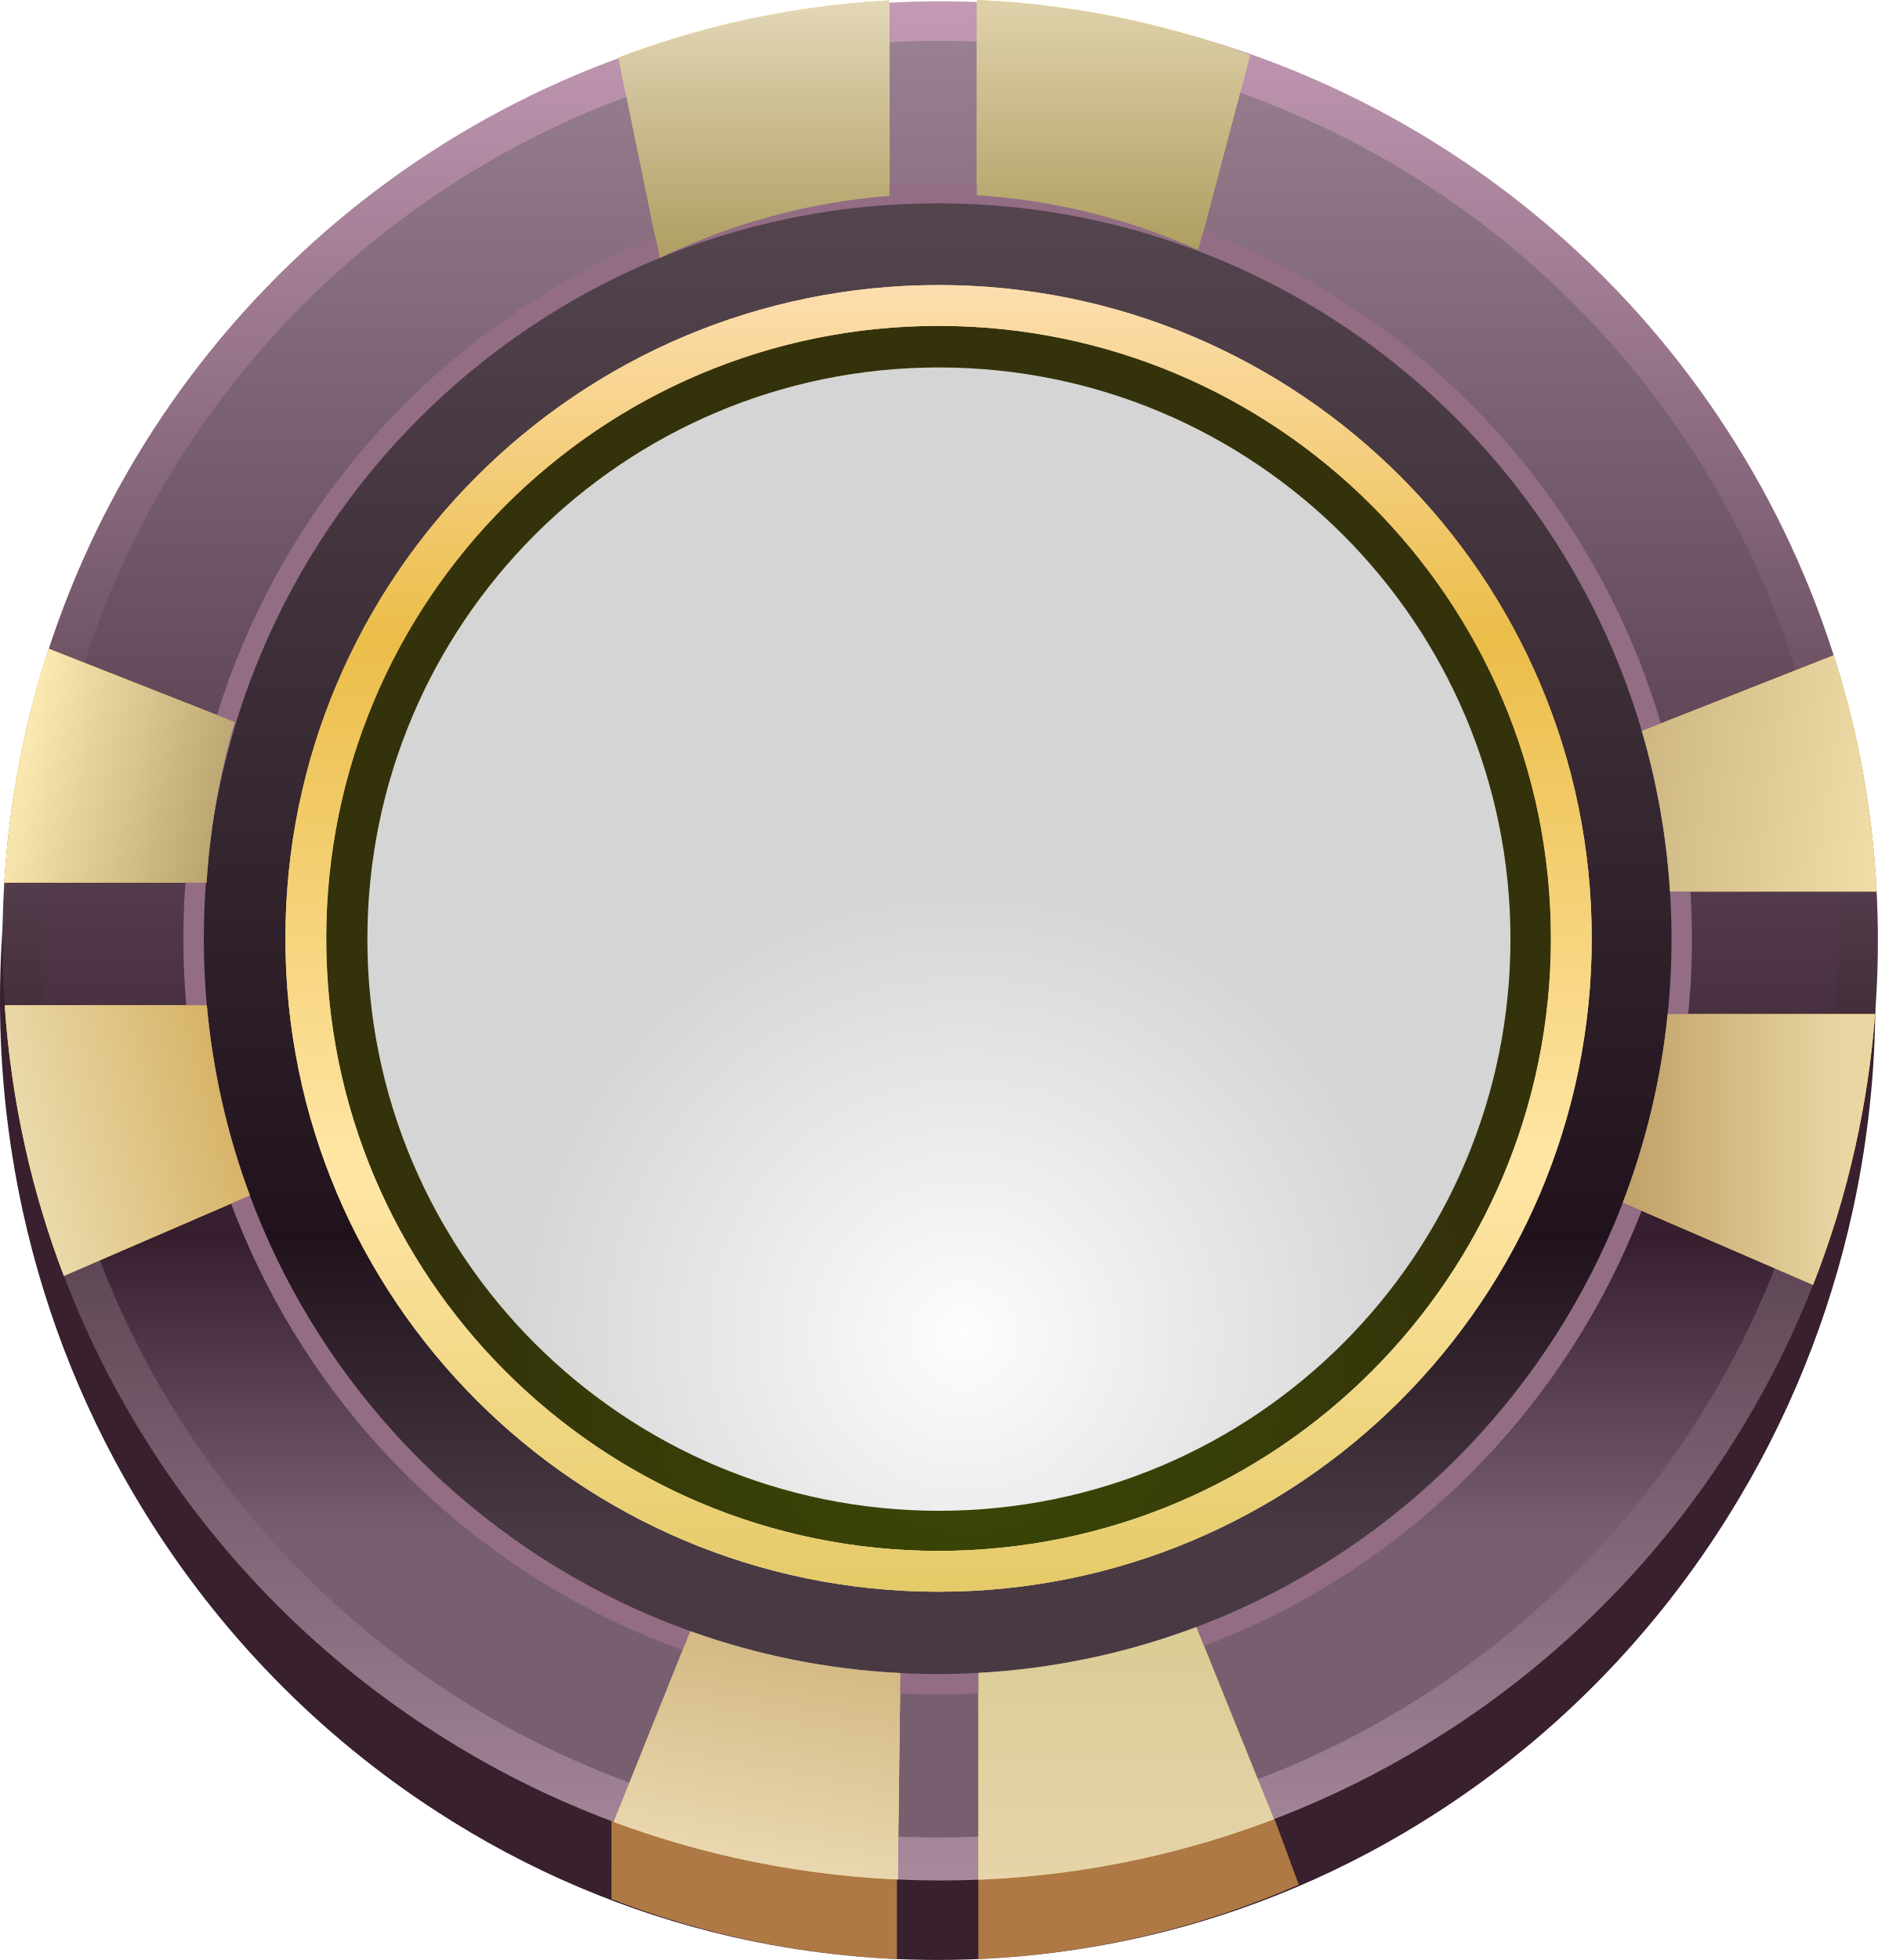
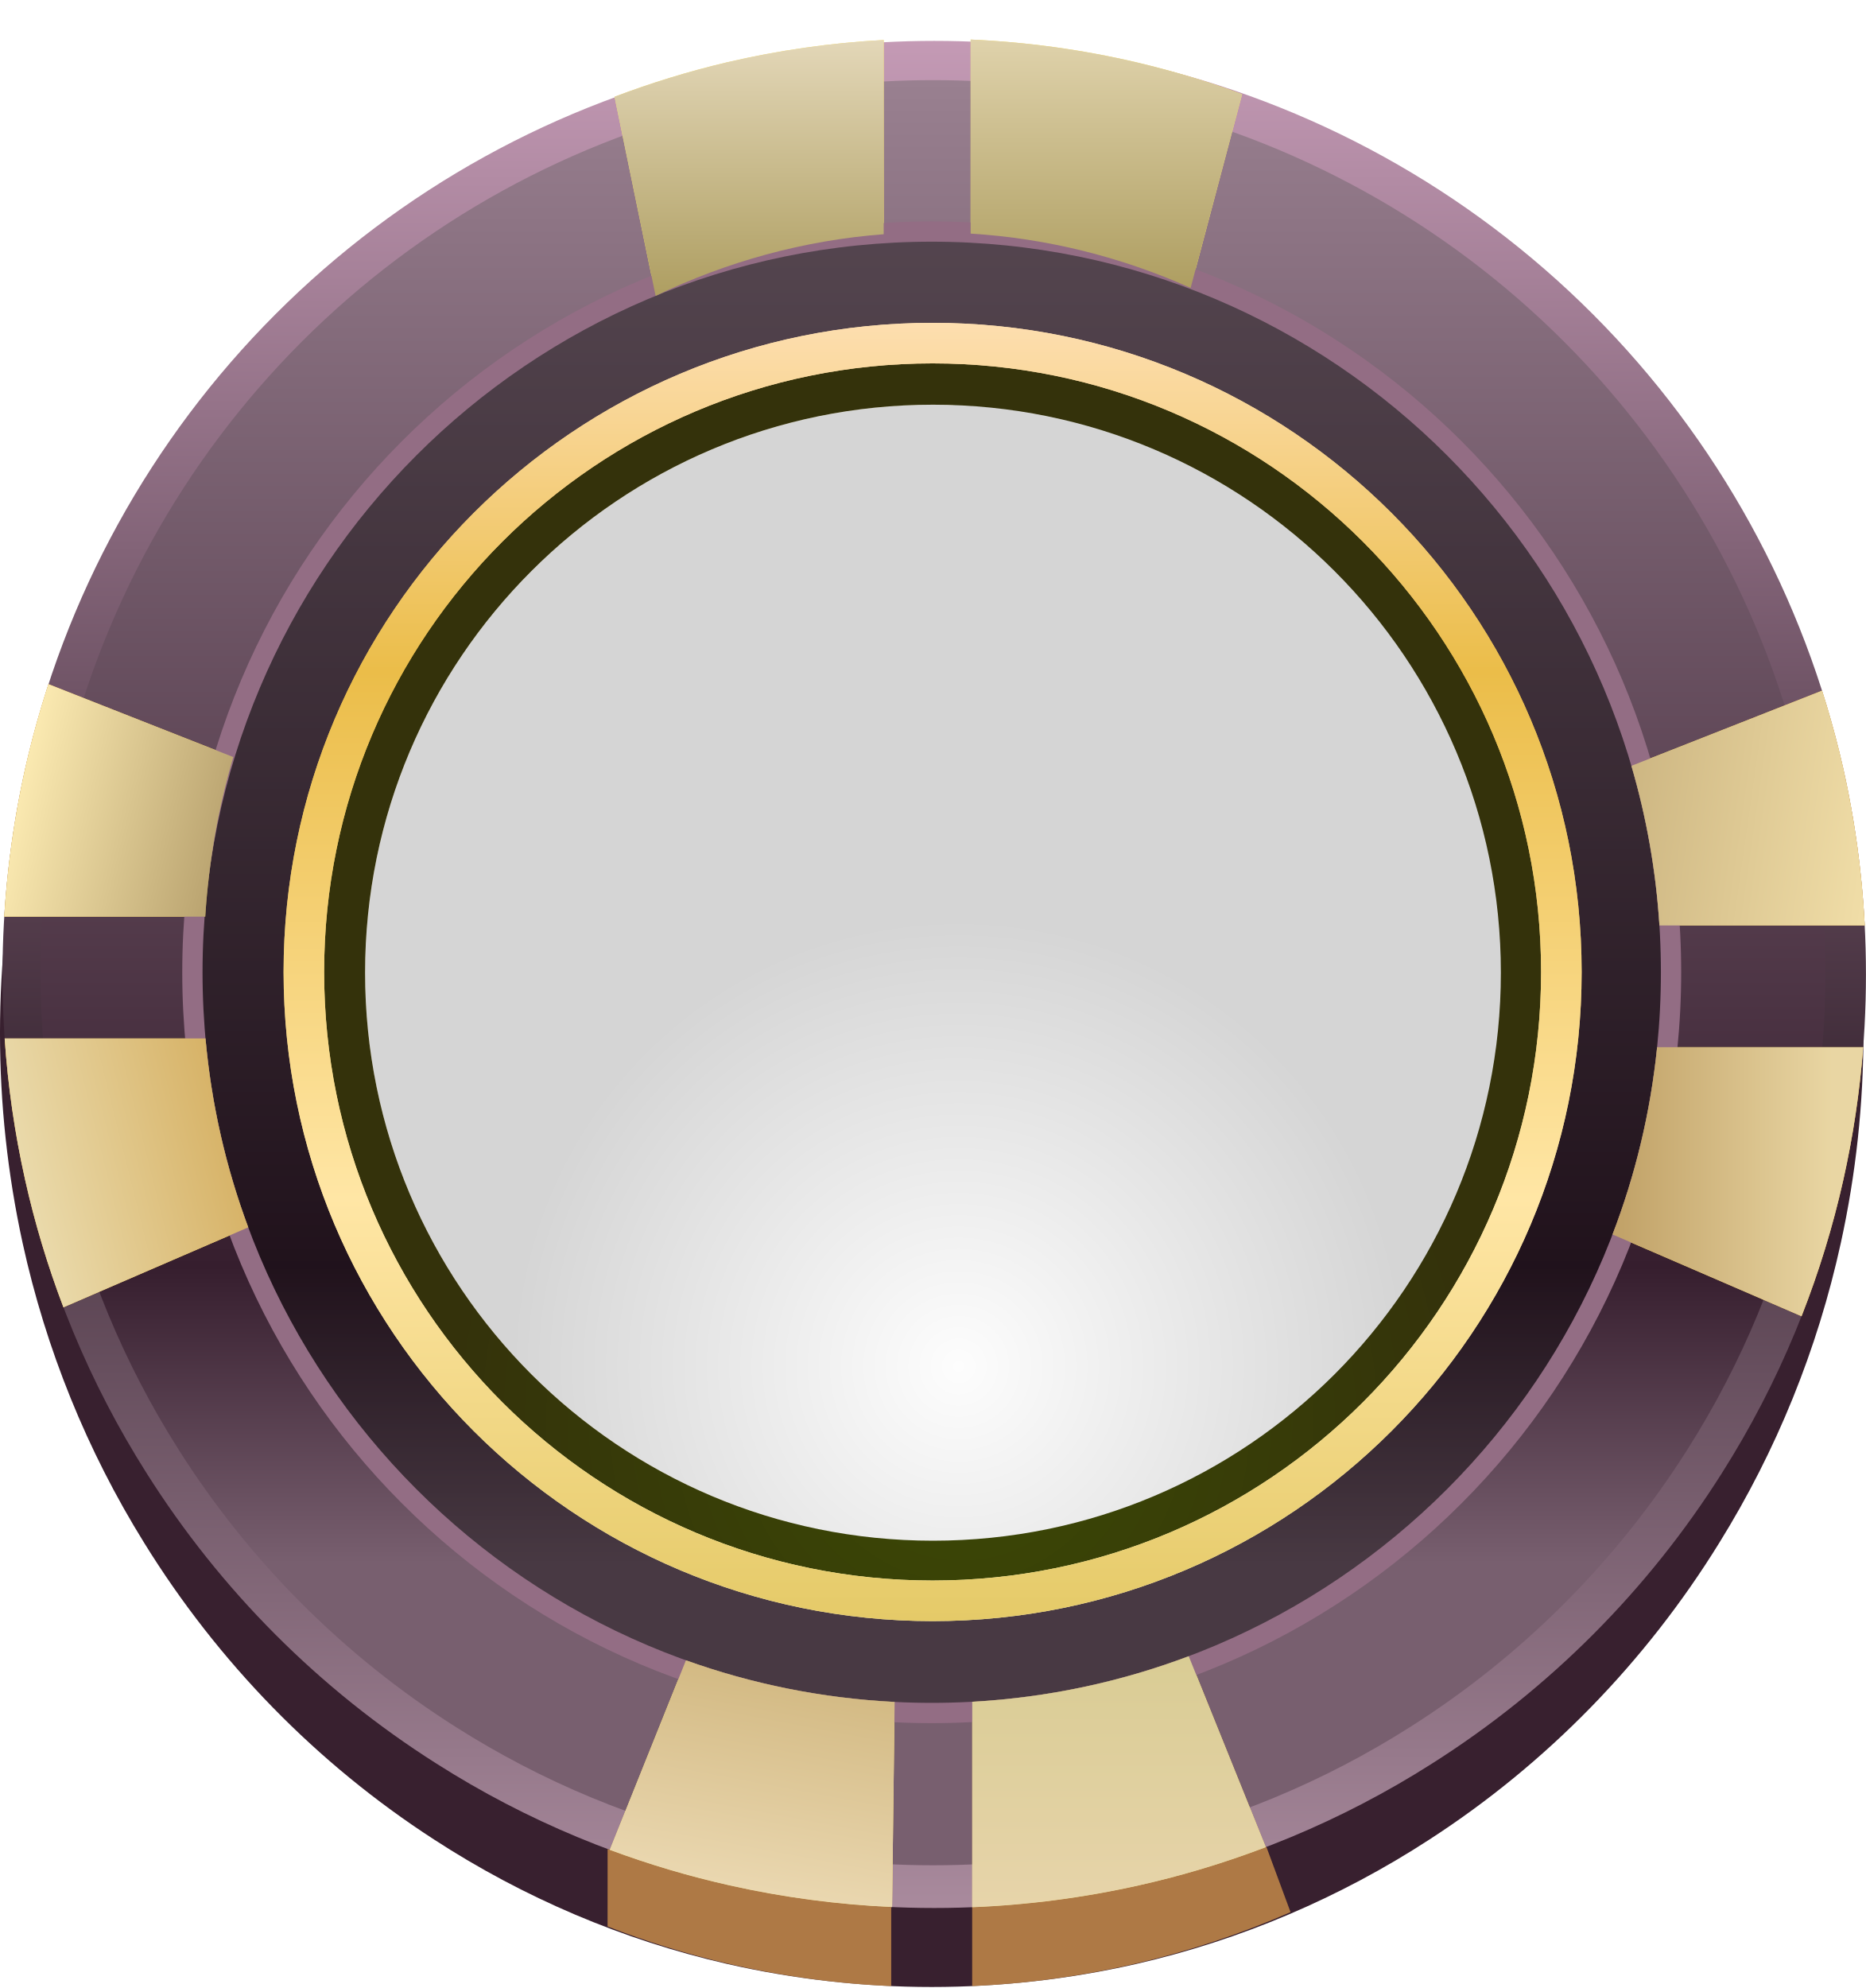
- <svg xmlns="http://www.w3.org/2000/svg" width="46" height="48" viewBox="0 0 46 48" fill="none">
-   <path d="M45.938 24.489C45.94 26.228 45.753 27.962 45.381 29.659C44.807 32.282 43.793 34.782 42.385 37.05C40.563 39.999 38.123 42.497 35.242 44.362C33.026 45.803 30.583 46.841 28.021 47.429C24.694 48.189 21.244 48.189 17.918 47.429C15.356 46.841 12.913 45.803 10.697 44.362C7.816 42.497 5.376 39.999 3.553 37.05C2.145 34.782 1.131 32.282 0.557 29.659C-0.186 26.253 -0.186 22.721 0.557 19.315C1.516 14.978 3.656 11.007 6.728 7.863C9.801 4.719 13.68 2.53 17.918 1.549C21.244 0.789 24.694 0.789 28.021 1.549C32.258 2.531 36.137 4.72 39.209 7.864C42.281 11.008 44.421 14.978 45.381 19.315C45.753 21.013 45.94 22.748 45.938 24.489Z" fill="#38202F" />
-   <path d="M46 23.042C46.001 24.744 45.814 26.441 45.443 28.102C44.869 30.669 43.855 33.116 42.447 35.336C40.624 38.222 38.184 40.667 35.303 42.492C33.087 43.903 30.644 44.918 28.082 45.493C24.756 46.238 21.306 46.238 17.979 45.493C15.418 44.918 12.974 43.903 10.758 42.492C7.877 40.667 5.437 38.222 3.615 35.336C2.207 33.116 1.193 30.669 0.619 28.102C-0.124 24.768 -0.124 21.311 0.619 17.978C1.578 13.733 3.717 9.847 6.79 6.77C9.862 3.692 13.742 1.55 17.979 0.59C21.306 -0.154 24.756 -0.154 28.082 0.59C32.319 1.551 36.198 3.694 39.271 6.771C42.343 9.848 44.483 13.733 45.443 17.978C45.815 19.64 46.001 21.338 46 23.042Z" fill="url(#paint0_linear_10072_17915)" />
-   <path d="M45 22.999C45.001 24.627 44.822 26.249 44.466 27.837C43.916 30.291 42.945 32.631 41.597 34.754C39.851 37.513 37.514 39.85 34.755 41.596C32.632 42.944 30.292 43.915 27.838 44.465C24.652 45.177 21.348 45.177 18.162 44.465C15.708 43.915 13.368 42.944 11.245 41.596C8.486 39.85 6.149 37.513 4.403 34.754C3.055 32.631 2.084 30.291 1.534 27.837C0.822 24.65 0.822 21.345 1.534 18.157C2.452 14.099 4.502 10.383 7.444 7.441C10.387 4.499 14.103 2.45 18.162 1.533C21.348 0.821 24.652 0.821 27.838 1.533C31.896 2.451 35.612 4.5 38.554 7.442C41.497 10.384 43.547 14.099 44.466 18.157C44.822 19.747 45.001 21.37 45 22.999Z" fill="url(#paint1_linear_10072_17915)" />
-   <path fill-rule="evenodd" clip-rule="evenodd" d="M23.967 46.033V47.977C25.327 47.915 26.684 47.729 28.02 47.417C29.32 47.112 30.59 46.689 31.814 46.154L31.219 44.547C30.199 44.937 29.151 45.254 28.082 45.493C26.725 45.797 25.348 45.977 23.967 46.033Z" fill="#B7762A" fill-opacity="0.5" />
-   <path fill-rule="evenodd" clip-rule="evenodd" d="M14.98 44.599L14.979 46.507C15.937 46.878 16.918 47.183 17.918 47.417C19.254 47.729 20.61 47.915 21.97 47.977V46.028C20.631 45.966 19.295 45.788 17.979 45.494C16.958 45.264 15.956 44.965 14.98 44.599Z" fill="#B7762A" fill-opacity="0.5" />
-   <path fill-rule="evenodd" clip-rule="evenodd" d="M44.918 16.048C45.12 16.682 45.295 17.325 45.443 17.977C45.727 19.247 45.903 20.537 45.97 21.834H40.909C40.823 20.476 40.587 19.16 40.218 17.9L44.918 16.048Z" fill="url(#paint2_linear_10072_17915)" />
-   <path fill-rule="evenodd" clip-rule="evenodd" d="M39.753 29.451C40.312 27.994 40.688 26.446 40.852 24.835H45.932C45.847 25.933 45.684 27.025 45.443 28.102C45.186 29.25 44.841 30.375 44.412 31.466L39.753 29.451Z" fill="url(#paint3_linear_10072_17915)" />
-   <path fill-rule="evenodd" clip-rule="evenodd" d="M23.929 -0.001C25.302 0.059 26.672 0.246 28.02 0.561C28.904 0.77 29.773 1.033 30.621 1.347L29.352 6.12C27.653 5.363 25.83 4.899 23.929 4.782V-0.001Z" fill="#FFE663" />
-   <path fill-rule="evenodd" clip-rule="evenodd" d="M21.786 0.01V4.797C19.807 4.948 17.915 5.474 16.162 6.316L15.15 1.409C16.052 1.067 16.976 0.783 17.918 0.561C19.194 0.263 20.488 0.079 21.786 0.01Z" fill="#FFE663" />
-   <path fill-rule="evenodd" clip-rule="evenodd" d="M5.066 24.618C5.212 26.243 5.572 27.805 6.12 29.276L1.564 31.246C1.175 30.224 0.858 29.174 0.619 28.102C0.362 26.952 0.195 25.788 0.115 24.618H5.066Z" fill="url(#paint4_linear_10072_17915)" />
-   <path fill-rule="evenodd" clip-rule="evenodd" d="M0.105 21.617C0.18 20.396 0.351 19.179 0.619 17.978C0.778 17.27 0.971 16.573 1.195 15.888L5.751 17.683C5.382 18.943 5.146 20.26 5.06 21.617H0.105Z" fill="url(#paint5_linear_10072_17915)" />
-   <path fill-rule="evenodd" clip-rule="evenodd" d="M23.968 40.969C25.837 40.866 27.631 40.477 29.305 39.846L31.204 44.553C30.189 44.94 29.146 45.255 28.082 45.493C26.726 45.797 25.349 45.977 23.968 46.033V40.969Z" fill="#FFE663" />
-   <path fill-rule="evenodd" clip-rule="evenodd" d="M16.91 39.947C18.53 40.528 20.258 40.883 22.055 40.973L21.992 46.028C20.646 45.968 19.303 45.789 17.98 45.493C16.977 45.268 15.993 44.976 15.034 44.619L16.91 39.947Z" fill="#FFEA6A" />
-   <path d="M22.969 41.246C33.036 41.246 41.195 33.071 41.195 22.988C41.195 12.905 33.036 4.73 22.969 4.73C12.903 4.73 4.743 12.905 4.743 22.988C4.743 33.071 12.903 41.246 22.969 41.246Z" fill="black" fill-opacity="0.4" stroke="#936D84" stroke-width="0.5" />
-   <path d="M38.491 22.981C38.491 31.542 31.551 38.481 22.991 38.481C14.43 38.481 7.491 31.542 7.491 22.981C7.491 14.421 14.43 7.481 22.991 7.481C31.551 7.481 38.491 14.421 38.491 22.981Z" fill="url(#paint6_radial_10072_17915)" stroke="url(#paint7_linear_10072_17915)" />
-   <path fill-rule="evenodd" clip-rule="evenodd" d="M23.509 9.008C23.34 9.002 23.17 8.999 23 8.999C15.268 8.999 9 15.267 9 22.999C9 29.48 13.403 34.931 19.381 36.527C17.78 32.177 17.225 27.247 17.999 22.175C18.765 17.157 20.731 12.661 23.509 9.008Z" fill="#D2B144" fill-opacity="0.3" />
-   <path fill-rule="evenodd" clip-rule="evenodd" d="M22.991 37.981C31.275 37.981 37.991 31.265 37.991 22.981C37.991 14.697 31.275 7.981 22.991 7.981C14.707 7.981 7.991 14.697 7.991 22.981C7.991 31.265 14.707 37.981 22.991 37.981ZM38.991 22.981C38.991 31.818 31.827 38.981 22.991 38.981C14.154 38.981 6.991 31.818 6.991 22.981C6.991 14.145 14.154 6.981 22.991 6.981C31.827 6.981 38.991 14.145 38.991 22.981Z" fill="url(#paint8_linear_10072_17915)" />
-   <path d="M23 36.999C30.732 36.999 37 30.731 37 22.999C37 15.267 30.732 8.999 23 8.999C15.268 8.999 9 15.267 9 22.999C9 30.731 15.268 36.999 23 36.999Z" fill="url(#paint9_radial_10072_17915)" />
-   <path fill-rule="evenodd" clip-rule="evenodd" d="M23.967 46.033V47.977C25.328 47.915 26.684 47.729 28.02 47.417C29.32 47.112 30.59 46.689 31.814 46.154L31.219 44.547C30.199 44.937 29.151 45.254 28.082 45.493C26.725 45.797 25.348 45.977 23.967 46.033Z" fill="#E7A85E" fill-opacity="0.5" />
-   <path fill-rule="evenodd" clip-rule="evenodd" d="M14.98 44.599L14.979 46.507C15.937 46.878 16.918 47.183 17.918 47.417C19.254 47.729 20.61 47.915 21.97 47.977V46.028C20.631 45.966 19.296 45.788 17.979 45.494C16.958 45.264 15.956 44.965 14.98 44.599Z" fill="#E7A85E" fill-opacity="0.5" />
-   <path fill-rule="evenodd" clip-rule="evenodd" d="M44.918 16.048C45.12 16.682 45.295 17.325 45.443 17.977C45.727 19.247 45.903 20.537 45.97 21.834H40.909C40.823 20.476 40.587 19.16 40.218 17.9L44.918 16.048Z" fill="url(#paint10_linear_10072_17915)" />
-   <path fill-rule="evenodd" clip-rule="evenodd" d="M39.753 29.451C40.312 27.994 40.688 26.446 40.852 24.835H45.932C45.847 25.933 45.684 27.025 45.443 28.102C45.186 29.25 44.841 30.375 44.412 31.466L39.753 29.451Z" fill="url(#paint11_linear_10072_17915)" />
-   <path fill-rule="evenodd" clip-rule="evenodd" d="M23.929 -0.001C25.302 0.059 26.672 0.246 28.02 0.561C28.904 0.77 29.773 1.033 30.621 1.347L29.352 6.12C27.653 5.363 25.83 4.899 23.929 4.782V-0.001Z" fill="url(#paint12_linear_10072_17915)" />
-   <path fill-rule="evenodd" clip-rule="evenodd" d="M21.786 0.01V4.797C19.807 4.948 17.915 5.474 16.162 6.316L15.15 1.409C16.052 1.067 16.976 0.783 17.918 0.561C19.194 0.263 20.488 0.079 21.786 0.01Z" fill="url(#paint13_linear_10072_17915)" />
-   <path fill-rule="evenodd" clip-rule="evenodd" d="M5.066 24.618C5.212 26.243 5.572 27.805 6.12 29.276L1.564 31.246C1.175 30.224 0.858 29.174 0.619 28.102C0.362 26.952 0.195 25.788 0.115 24.618H5.066Z" fill="url(#paint14_linear_10072_17915)" />
-   <path fill-rule="evenodd" clip-rule="evenodd" d="M0.105 21.617C0.18 20.396 0.351 19.179 0.619 17.978C0.778 17.27 0.971 16.573 1.195 15.888L5.751 17.683C5.382 18.943 5.146 20.26 5.06 21.617H0.105Z" fill="url(#paint15_linear_10072_17915)" />
-   <path fill-rule="evenodd" clip-rule="evenodd" d="M23.968 40.969C25.837 40.866 27.631 40.477 29.305 39.846L31.204 44.553C30.189 44.94 29.146 45.255 28.082 45.493C26.726 45.797 25.349 45.977 23.968 46.033V40.969Z" fill="url(#paint16_linear_10072_17915)" />
-   <path fill-rule="evenodd" clip-rule="evenodd" d="M16.91 39.947C18.53 40.528 20.258 40.883 22.055 40.973L21.992 46.028C20.646 45.968 19.303 45.789 17.98 45.493C16.977 45.268 15.993 44.976 15.034 44.619L16.91 39.947Z" fill="url(#paint17_linear_10072_17915)" />
+ <svg xmlns="http://www.w3.org/2000/svg" width="46" height="49" viewBox="0 0 46 49" fill="none">
+   <path d="M45.938 25.465C45.94 27.204 45.753 28.938 45.381 30.635C44.807 33.258 43.793 35.758 42.385 38.026C40.563 40.975 38.123 43.473 35.242 45.338C33.026 46.779 30.583 47.817 28.021 48.405C24.694 49.165 21.244 49.165 17.918 48.405C15.356 47.817 12.913 46.779 10.697 45.338C7.816 43.473 5.376 40.975 3.553 38.026C2.145 35.758 1.131 33.258 0.557 30.635C-0.186 27.229 -0.186 23.697 0.557 20.291C1.516 15.954 3.656 11.983 6.728 8.839C9.801 5.695 13.68 3.506 17.918 2.525C21.244 1.765 24.694 1.765 28.021 2.525C32.258 3.507 36.137 5.696 39.209 8.84C42.281 11.984 44.421 15.954 45.381 20.291C45.753 21.989 45.94 23.725 45.938 25.465Z" fill="#38202F" />
+   <path d="M46 24.018C46.001 25.72 45.814 27.417 45.443 29.078C44.869 31.645 43.855 34.092 42.447 36.312C40.624 39.198 38.184 41.643 35.303 43.468C33.087 44.879 30.644 45.894 28.082 46.47C24.756 47.214 21.306 47.214 17.979 46.47C15.417 45.894 12.974 44.879 10.758 43.468C7.877 41.643 5.437 39.198 3.615 36.312C2.207 34.092 1.193 31.645 0.619 29.078C-0.124 25.744 -0.124 22.288 0.619 18.954C1.578 14.709 3.717 10.823 6.79 7.746C9.862 4.668 13.742 2.526 17.979 1.566C21.306 0.822 24.756 0.822 28.082 1.566C32.319 2.527 36.198 4.67 39.27 7.747C42.343 10.824 44.483 14.709 45.443 18.954C45.815 20.616 46.001 22.314 46 24.018Z" fill="url(#paint0_linear_10187_105546)" />
+   <path d="M45 23.975C45.001 25.603 44.822 27.225 44.466 28.813C43.916 31.267 42.945 33.607 41.597 35.73C39.851 38.489 37.514 40.826 34.755 42.572C32.632 43.92 30.292 44.891 27.838 45.441C24.652 46.153 21.348 46.153 18.162 45.441C15.708 44.891 13.368 43.92 11.245 42.572C8.486 40.826 6.149 38.489 4.403 35.73C3.055 33.607 2.084 31.267 1.534 28.813C0.822 25.626 0.822 22.321 1.534 19.133C2.452 15.075 4.502 11.359 7.444 8.417C10.387 5.475 14.103 3.427 18.162 2.509C21.348 1.797 24.652 1.797 27.838 2.509C31.896 3.428 35.612 5.476 38.554 8.418C41.497 11.36 43.547 15.075 44.466 19.133C44.822 20.723 45.001 22.346 45 23.975Z" fill="url(#paint1_linear_10187_105546)" />
+   <path fill-rule="evenodd" clip-rule="evenodd" d="M23.967 47.009V48.953C25.328 48.891 26.684 48.705 28.02 48.393C29.32 48.088 30.59 47.665 31.814 47.13L31.219 45.523C30.199 45.913 29.151 46.23 28.082 46.47C26.725 46.773 25.348 46.953 23.967 47.009Z" fill="#B7762A" fill-opacity="0.5" />
+   <path fill-rule="evenodd" clip-rule="evenodd" d="M14.98 45.575L14.979 47.483C15.937 47.855 16.918 48.159 17.918 48.393C19.254 48.705 20.61 48.892 21.97 48.953V47.004C20.631 46.942 19.296 46.764 17.979 46.47C16.958 46.24 15.956 45.941 14.98 45.575Z" fill="#B7762A" fill-opacity="0.5" />
+   <path fill-rule="evenodd" clip-rule="evenodd" d="M44.918 17.024C45.12 17.658 45.296 18.301 45.443 18.954C45.727 20.223 45.903 21.513 45.97 22.81H40.909C40.823 21.452 40.587 20.136 40.218 18.876L44.918 17.024Z" fill="url(#paint2_linear_10187_105546)" />
+   <path fill-rule="evenodd" clip-rule="evenodd" d="M39.753 30.427C40.313 28.97 40.688 27.422 40.852 25.811H45.932C45.847 26.91 45.684 28.001 45.443 29.078C45.186 30.226 44.841 31.351 44.412 32.442L39.753 30.427Z" fill="url(#paint3_linear_10187_105546)" />
+   <path fill-rule="evenodd" clip-rule="evenodd" d="M23.929 0.975C25.302 1.035 26.671 1.222 28.02 1.537C28.904 1.746 29.773 2.009 30.621 2.323L29.352 7.096C27.653 6.339 25.83 5.875 23.929 5.758V0.975Z" fill="#FFE663" />
+   <path fill-rule="evenodd" clip-rule="evenodd" d="M21.785 0.986V5.773C19.806 5.924 17.915 6.45 16.162 7.292L15.15 2.385C16.052 2.043 16.976 1.759 17.918 1.537C19.194 1.239 20.487 1.055 21.785 0.986Z" fill="#FFE663" />
+   <path fill-rule="evenodd" clip-rule="evenodd" d="M5.066 25.595C5.211 27.219 5.572 28.781 6.12 30.252L1.564 32.222C1.175 31.2 0.858 30.15 0.619 29.078C0.362 27.928 0.194 26.764 0.115 25.595H5.066Z" fill="url(#paint4_linear_10187_105546)" />
+   <path fill-rule="evenodd" clip-rule="evenodd" d="M0.105 22.593C0.18 21.372 0.351 20.155 0.619 18.954C0.778 18.246 0.971 17.549 1.195 16.864L5.751 18.66C5.382 19.919 5.146 21.236 5.06 22.593H0.105Z" fill="url(#paint5_linear_10187_105546)" />
+   <path fill-rule="evenodd" clip-rule="evenodd" d="M23.968 41.945C25.837 41.842 27.631 41.453 29.305 40.822L31.204 45.529C30.189 45.916 29.146 46.231 28.082 46.469C26.726 46.773 25.349 46.953 23.968 47.009V41.945Z" fill="#FFE663" />
+   <path fill-rule="evenodd" clip-rule="evenodd" d="M16.91 40.923C18.53 41.504 20.258 41.859 22.055 41.949L21.992 47.004C20.646 46.944 19.303 46.766 17.98 46.469C16.977 46.244 15.993 45.952 15.034 45.595L16.91 40.923Z" fill="#FFEA6A" />
+   <path d="M22.969 42.222C33.036 42.222 41.195 34.047 41.195 23.964C41.195 13.881 33.036 5.707 22.969 5.707C12.903 5.707 4.743 13.881 4.743 23.964C4.743 34.047 12.903 42.222 22.969 42.222Z" fill="black" fill-opacity="0.4" stroke="#936D84" stroke-width="0.5" />
+   <path d="M38.491 23.957C38.491 32.518 31.551 39.457 22.991 39.457C14.43 39.457 7.491 32.518 7.491 23.957C7.491 15.397 14.43 8.457 22.991 8.457C31.551 8.457 38.491 15.397 38.491 23.957Z" fill="url(#paint6_radial_10187_105546)" stroke="url(#paint7_linear_10187_105546)" />
+   <path fill-rule="evenodd" clip-rule="evenodd" d="M23.509 9.984C23.34 9.978 23.17 9.975 23 9.975C15.268 9.975 9 16.243 9 23.975C9 30.456 13.403 35.908 19.381 37.503C17.78 33.154 17.225 28.223 17.999 23.151C18.765 18.134 20.731 13.637 23.509 9.984Z" fill="#D2B144" fill-opacity="0.3" />
+   <path fill-rule="evenodd" clip-rule="evenodd" d="M22.991 38.957C31.275 38.957 37.991 32.242 37.991 23.957C37.991 15.673 31.275 8.957 22.991 8.957C14.707 8.957 7.991 15.673 7.991 23.957C7.991 32.242 14.707 38.957 22.991 38.957ZM38.991 23.957C38.991 32.794 31.827 39.957 22.991 39.957C14.154 39.957 6.991 32.794 6.991 23.957C6.991 15.121 14.154 7.957 22.991 7.957C31.827 7.957 38.991 15.121 38.991 23.957Z" fill="url(#paint8_linear_10187_105546)" />
+   <path d="M23 37.975C30.732 37.975 37 31.707 37 23.975C37 16.243 30.732 9.975 23 9.975C15.268 9.975 9 16.243 9 23.975C9 31.707 15.268 37.975 23 37.975Z" fill="url(#paint9_radial_10187_105546)" />
+   <path fill-rule="evenodd" clip-rule="evenodd" d="M23.967 47.009V48.953C25.328 48.891 26.684 48.705 28.02 48.393C29.32 48.088 30.59 47.665 31.814 47.13L31.219 45.523C30.199 45.913 29.151 46.23 28.082 46.47C26.725 46.773 25.348 46.953 23.967 47.009Z" fill="#E7A85E" fill-opacity="0.5" />
+   <path fill-rule="evenodd" clip-rule="evenodd" d="M14.98 45.575L14.979 47.483C15.937 47.855 16.918 48.159 17.918 48.393C19.254 48.705 20.61 48.892 21.97 48.953V47.004C20.631 46.942 19.296 46.764 17.979 46.47C16.958 46.24 15.956 45.941 14.98 45.575Z" fill="#E7A85E" fill-opacity="0.5" />
+   <path fill-rule="evenodd" clip-rule="evenodd" d="M44.918 17.024C45.12 17.658 45.296 18.301 45.443 18.954C45.727 20.223 45.903 21.513 45.97 22.81H40.909C40.823 21.452 40.587 20.136 40.218 18.876L44.918 17.024Z" fill="url(#paint10_linear_10187_105546)" />
+   <path fill-rule="evenodd" clip-rule="evenodd" d="M39.753 30.427C40.313 28.97 40.688 27.422 40.852 25.811H45.932C45.847 26.91 45.684 28.001 45.443 29.078C45.186 30.226 44.841 31.351 44.412 32.442L39.753 30.427Z" fill="url(#paint11_linear_10187_105546)" />
+   <path fill-rule="evenodd" clip-rule="evenodd" d="M23.929 0.975C25.302 1.035 26.671 1.222 28.02 1.537C28.904 1.746 29.773 2.009 30.621 2.323L29.352 7.096C27.653 6.339 25.83 5.875 23.929 5.758V0.975Z" fill="url(#paint12_linear_10187_105546)" />
+   <path fill-rule="evenodd" clip-rule="evenodd" d="M21.785 0.986V5.773C19.806 5.924 17.915 6.45 16.162 7.292L15.15 2.385C16.052 2.043 16.976 1.759 17.918 1.537C19.194 1.239 20.487 1.055 21.785 0.986Z" fill="url(#paint13_linear_10187_105546)" />
+   <path fill-rule="evenodd" clip-rule="evenodd" d="M5.066 25.595C5.211 27.219 5.572 28.781 6.12 30.252L1.564 32.222C1.175 31.2 0.858 30.15 0.619 29.078C0.362 27.928 0.194 26.764 0.115 25.595H5.066Z" fill="url(#paint14_linear_10187_105546)" />
+   <path fill-rule="evenodd" clip-rule="evenodd" d="M0.105 22.593C0.18 21.372 0.351 20.155 0.619 18.954C0.778 18.246 0.971 17.549 1.195 16.864L5.751 18.66C5.382 19.919 5.146 21.236 5.06 22.593H0.105Z" fill="url(#paint15_linear_10187_105546)" />
+   <path fill-rule="evenodd" clip-rule="evenodd" d="M23.968 41.945C25.837 41.842 27.631 41.453 29.305 40.822L31.204 45.529C30.189 45.916 29.146 46.231 28.082 46.469C26.726 46.773 25.349 46.953 23.968 47.009V41.945Z" fill="url(#paint16_linear_10187_105546)" />
+   <path fill-rule="evenodd" clip-rule="evenodd" d="M16.91 40.923C18.53 41.504 20.258 41.859 22.055 41.949L21.992 47.004C20.646 46.944 19.303 46.766 17.98 46.469C16.977 46.244 15.993 45.952 15.034 45.595L16.91 40.923Z" fill="url(#paint17_linear_10187_105546)" />
  <defs>
-     <linearGradient id="paint0_linear_10072_17915" x1="23.031" y1="0.032" x2="23.031" y2="46.052" gradientUnits="userSpaceOnUse">
+     <linearGradient id="paint0_linear_10187_105546" x1="23.031" y1="1.008" x2="23.031" y2="47.028" gradientUnits="userSpaceOnUse">
      <stop stop-color="#C49AB5" />
      <stop offset="0.545" stop-color="#412D3A" />
      <stop offset="1" stop-color="#A98A9D" />
    </linearGradient>
-     <linearGradient id="paint1_linear_10072_17915" x1="23" y1="0.999" x2="23" y2="44.999" gradientUnits="userSpaceOnUse">
+     <linearGradient id="paint1_linear_10187_105546" x1="23" y1="1.975" x2="23" y2="45.975" gradientUnits="userSpaceOnUse">
      <stop stop-color="#998090" />
      <stop offset="0.665" stop-color="#361E2E" />
      <stop offset="0.831" stop-color="#785F6F" />
    </linearGradient>
-     <linearGradient id="paint2_linear_10072_17915" x1="40" y1="18.978" x2="47" y2="19.978" gradientUnits="userSpaceOnUse">
+     <linearGradient id="paint2_linear_10187_105546" x1="40" y1="19.954" x2="47" y2="20.954" gradientUnits="userSpaceOnUse">
      <stop stop-color="#FFE663" />
      <stop offset="0.878" stop-color="#FEC046" />
    </linearGradient>
-     <linearGradient id="paint3_linear_10072_17915" x1="40" y1="27.978" x2="46" y2="27.978" gradientUnits="userSpaceOnUse">
+     <linearGradient id="paint3_linear_10187_105546" x1="40" y1="28.954" x2="46" y2="28.954" gradientUnits="userSpaceOnUse">
      <stop stop-color="#FFDB5A" />
      <stop offset="0.863" stop-color="#FECA4E" />
    </linearGradient>
-     <linearGradient id="paint4_linear_10072_17915" x1="6" y1="26.478" x2="0" y2="27.978" gradientUnits="userSpaceOnUse">
+     <linearGradient id="paint4_linear_10187_105546" x1="6" y1="27.454" x2="1.11032e-07" y2="28.954" gradientUnits="userSpaceOnUse">
      <stop stop-color="#FFDC5B" />
      <stop offset="1" stop-color="#FECA4D" />
    </linearGradient>
-     <linearGradient id="paint5_linear_10072_17915" x1="6.10732e-05" y1="18.978" x2="6" y2="20.478" gradientUnits="userSpaceOnUse">
+     <linearGradient id="paint5_linear_10187_105546" x1="3.80445e-08" y1="19.954" x2="6" y2="21.454" gradientUnits="userSpaceOnUse">
      <stop stop-color="#FECA4E" />
      <stop offset="1" stop-color="#FFDA5A" />
    </linearGradient>
-     <radialGradient id="paint6_radial_10072_17915" cx="0" cy="0" r="1" gradientUnits="userSpaceOnUse" gradientTransform="translate(23.7151 34.0842) rotate(90) scale(15.3089)">
+     <radialGradient id="paint6_radial_10187_105546" cx="0" cy="0" r="1" gradientUnits="userSpaceOnUse" gradientTransform="translate(23.7151 35.0603) rotate(90) scale(15.3089)">
      <stop stop-color="#3C4A04" />
      <stop offset="0.825" stop-color="#34320B" />
    </radialGradient>
-     <linearGradient id="paint7_linear_10072_17915" x1="22.991" y1="6.981" x2="22.991" y2="38.981" gradientUnits="userSpaceOnUse">
+     <linearGradient id="paint7_linear_10187_105546" x1="22.991" y1="7.957" x2="22.991" y2="39.957" gradientUnits="userSpaceOnUse">
      <stop stop-color="#FDDEAF" />
      <stop offset="0.269" stop-color="#D7AD54" />
      <stop offset="1" stop-color="#FDF8CB" />
    </linearGradient>
-     <linearGradient id="paint8_linear_10072_17915" x1="22.991" y1="6.981" x2="22.991" y2="38.981" gradientUnits="userSpaceOnUse">
+     <linearGradient id="paint8_linear_10187_105546" x1="22.991" y1="7.957" x2="22.991" y2="39.957" gradientUnits="userSpaceOnUse">
      <stop stop-color="#FDDEAF" />
      <stop offset="0.269" stop-color="#EBBD49" />
      <stop offset="0.675" stop-color="#FFE6A5" />
      <stop offset="1" stop-color="#E5CA68" />
    </linearGradient>
-     <radialGradient id="paint9_radial_10072_17915" cx="0" cy="0" r="1" gradientUnits="userSpaceOnUse" gradientTransform="translate(23.6339 32.7142) rotate(90) scale(13.3953)">
+     <radialGradient id="paint9_radial_10187_105546" cx="0" cy="0" r="1" gradientUnits="userSpaceOnUse" gradientTransform="translate(23.6339 33.6903) rotate(90) scale(13.3953)">
      <stop stop-color="#FDFDFD" />
      <stop offset="0.825" stop-color="#D5D5D5" />
    </radialGradient>
-     <linearGradient id="paint10_linear_10072_17915" x1="40" y1="18.978" x2="47" y2="19.978" gradientUnits="userSpaceOnUse">
+     <linearGradient id="paint10_linear_10187_105546" x1="40" y1="19.954" x2="47" y2="20.954" gradientUnits="userSpaceOnUse">
      <stop stop-color="#CDB682" />
      <stop offset="0.878" stop-color="#F0DDA7" />
    </linearGradient>
-     <linearGradient id="paint11_linear_10072_17915" x1="40" y1="27.978" x2="46" y2="27.978" gradientUnits="userSpaceOnUse">
+     <linearGradient id="paint11_linear_10187_105546" x1="40" y1="28.954" x2="46" y2="28.954" gradientUnits="userSpaceOnUse">
      <stop stop-color="#C2A369" />
      <stop offset="0.863" stop-color="#E9D6A3" />
    </linearGradient>
-     <linearGradient id="paint12_linear_10072_17915" x1="27.275" y1="-0.001" x2="27.275" y2="6.12" gradientUnits="userSpaceOnUse">
+     <linearGradient id="paint12_linear_10187_105546" x1="27.275" y1="0.975" x2="27.275" y2="7.096" gradientUnits="userSpaceOnUse">
      <stop stop-color="#DFD2AB" />
      <stop offset="1" stop-color="#AE9E61" />
    </linearGradient>
-     <linearGradient id="paint13_linear_10072_17915" x1="18.468" y1="0.01" x2="18.468" y2="6.316" gradientUnits="userSpaceOnUse">
+     <linearGradient id="paint13_linear_10187_105546" x1="18.468" y1="0.986" x2="18.468" y2="7.292" gradientUnits="userSpaceOnUse">
      <stop stop-color="#E3D7B8" />
      <stop offset="1" stop-color="#AE9E61" />
    </linearGradient>
-     <linearGradient id="paint14_linear_10072_17915" x1="6" y1="26.478" x2="0" y2="27.978" gradientUnits="userSpaceOnUse">
+     <linearGradient id="paint14_linear_10187_105546" x1="6" y1="27.454" x2="1.11032e-07" y2="28.954" gradientUnits="userSpaceOnUse">
      <stop stop-color="#D5AF61" />
      <stop offset="1" stop-color="#ECDEB2" />
    </linearGradient>
-     <linearGradient id="paint15_linear_10072_17915" x1="6.10732e-05" y1="18.978" x2="6" y2="20.478" gradientUnits="userSpaceOnUse">
+     <linearGradient id="paint15_linear_10187_105546" x1="3.80445e-08" y1="19.954" x2="6" y2="21.454" gradientUnits="userSpaceOnUse">
      <stop stop-color="#FFEEB5" />
      <stop offset="1" stop-color="#B29B68" />
    </linearGradient>
-     <linearGradient id="paint16_linear_10072_17915" x1="27.586" y1="39.846" x2="27.586" y2="46.033" gradientUnits="userSpaceOnUse">
+     <linearGradient id="paint16_linear_10187_105546" x1="27.586" y1="40.822" x2="27.586" y2="47.009" gradientUnits="userSpaceOnUse">
      <stop stop-color="#DCC593" />
      <stop offset="0" stop-color="#D9CC94" />
      <stop offset="1" stop-color="#E7D4AA" />
    </linearGradient>
-     <linearGradient id="paint17_linear_10072_17915" x1="20.5" y1="39.978" x2="19" y2="47.978" gradientUnits="userSpaceOnUse">
+     <linearGradient id="paint17_linear_10187_105546" x1="20.5" y1="40.954" x2="19" y2="48.954" gradientUnits="userSpaceOnUse">
      <stop stop-color="#D0B67E" />
      <stop offset="1" stop-color="#F4E4C3" />
    </linearGradient>
  </defs>
</svg>
